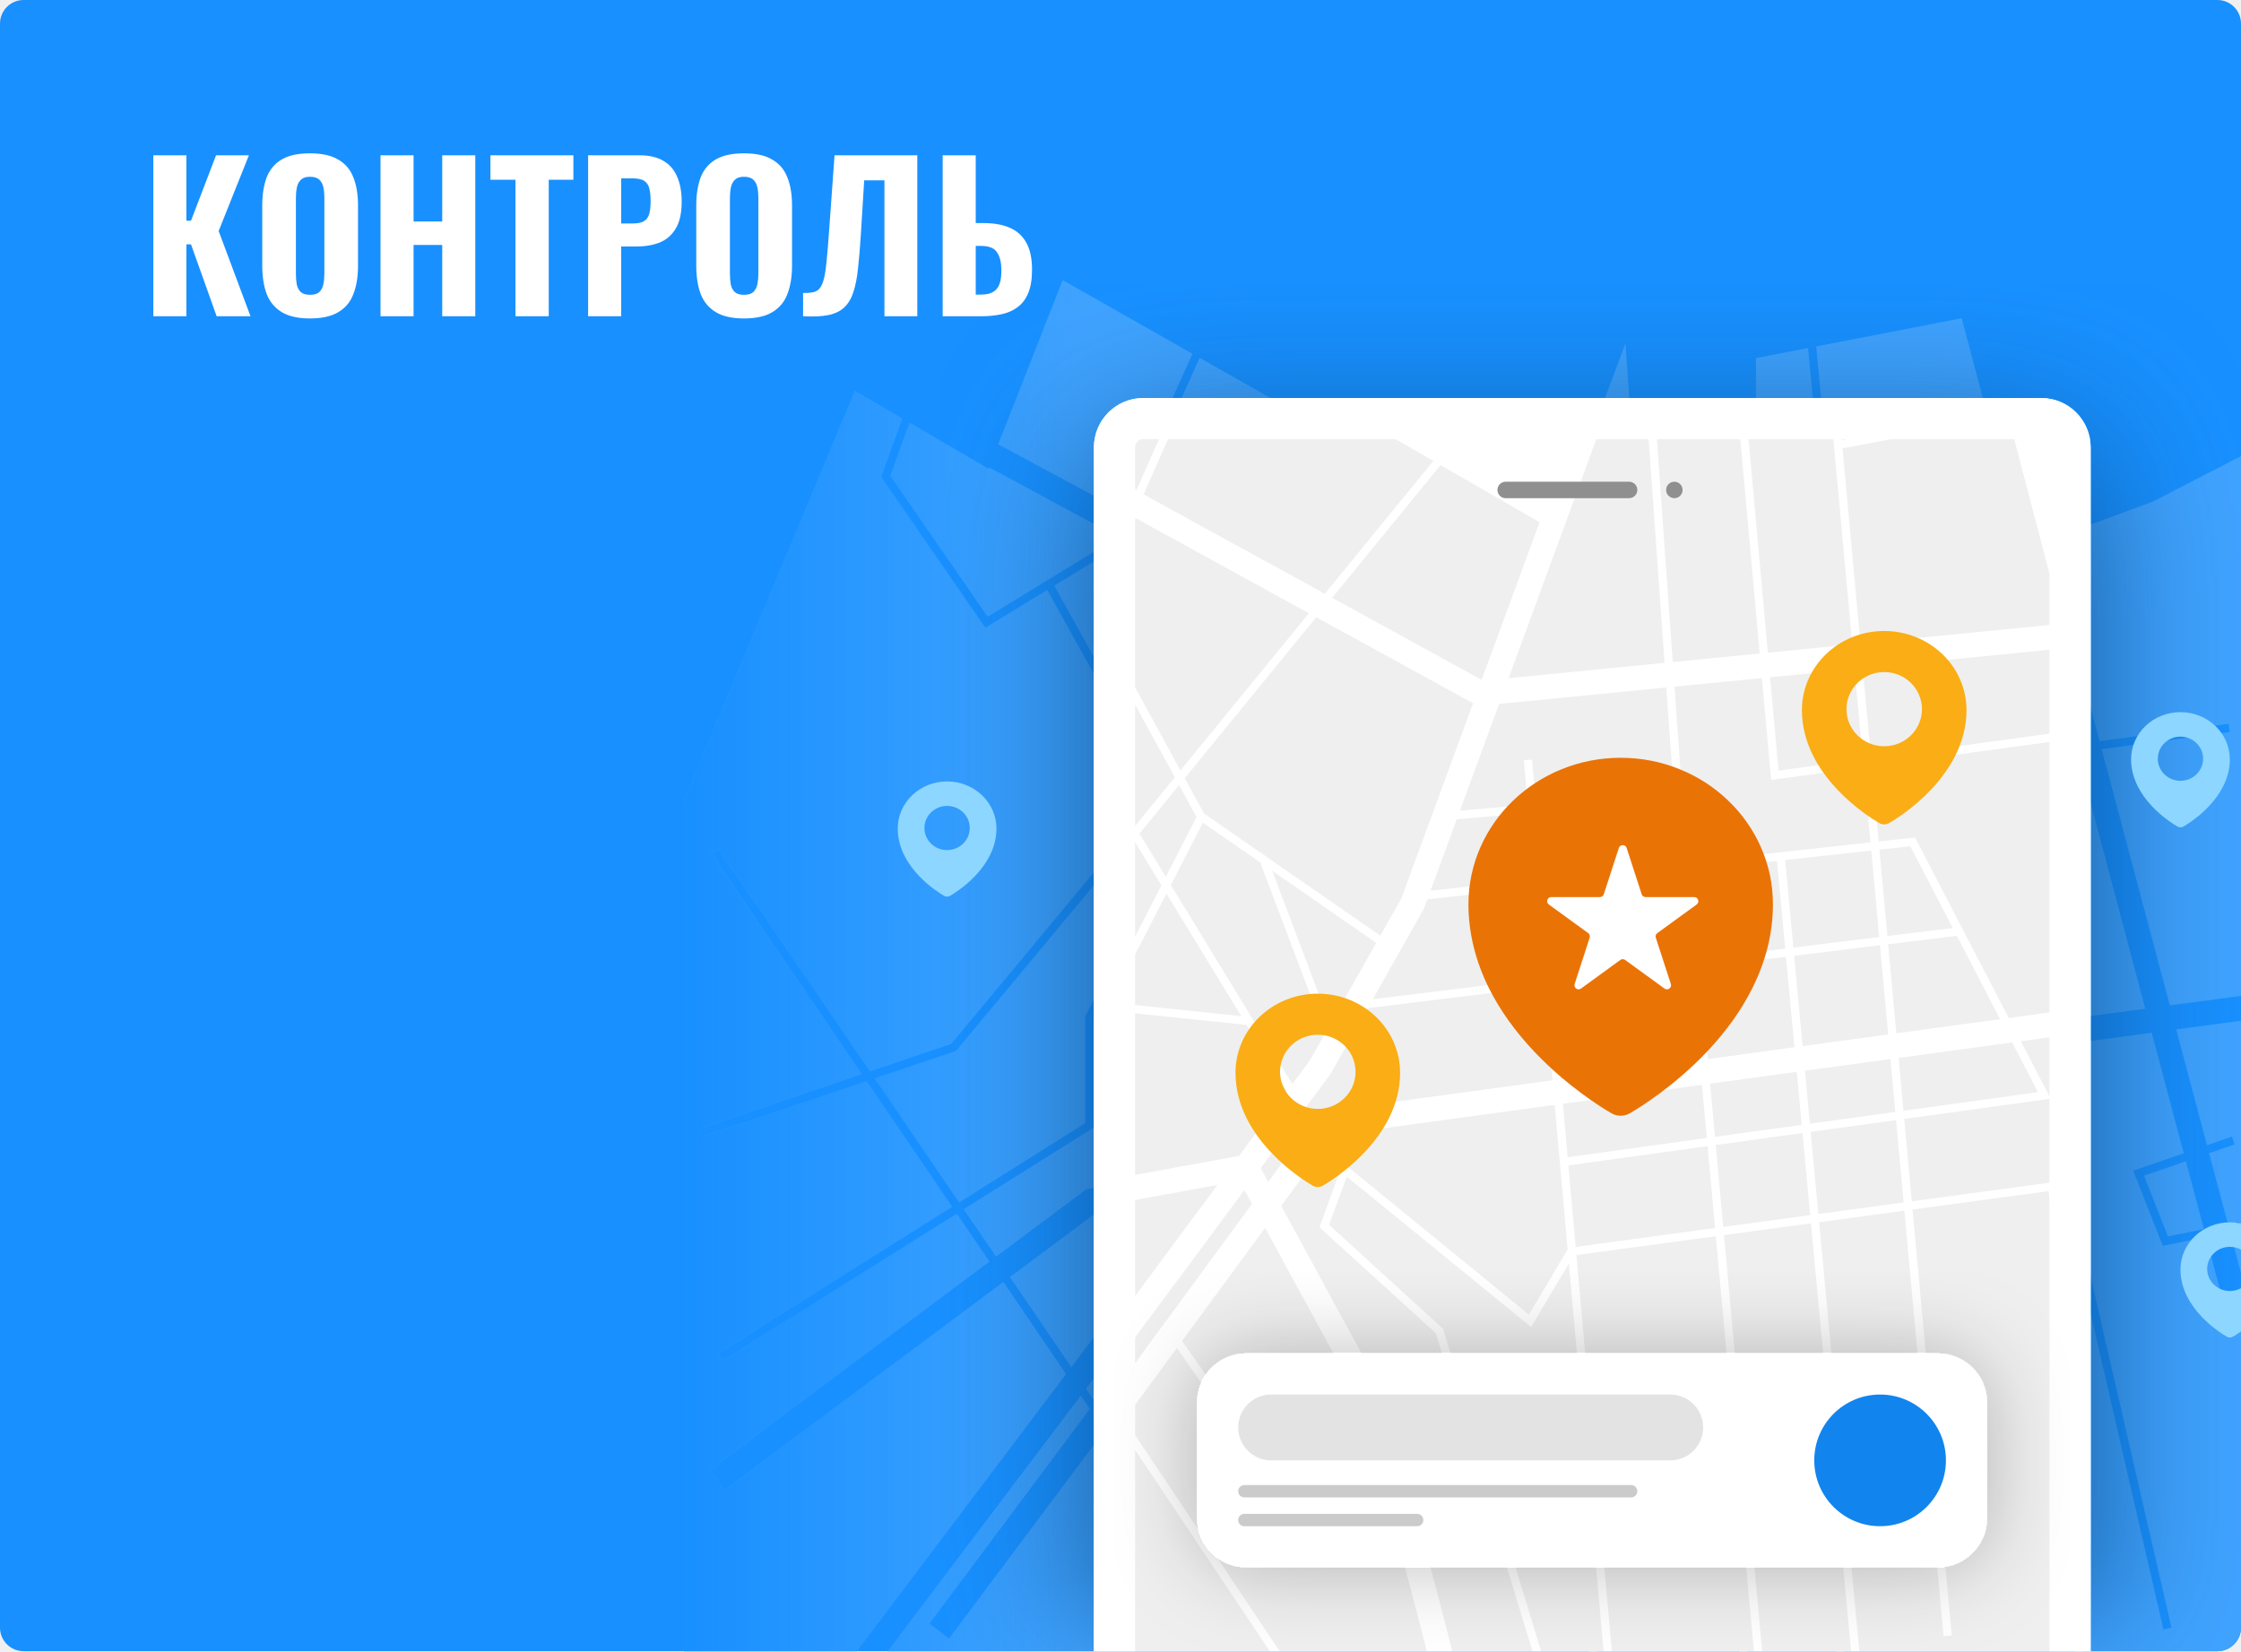
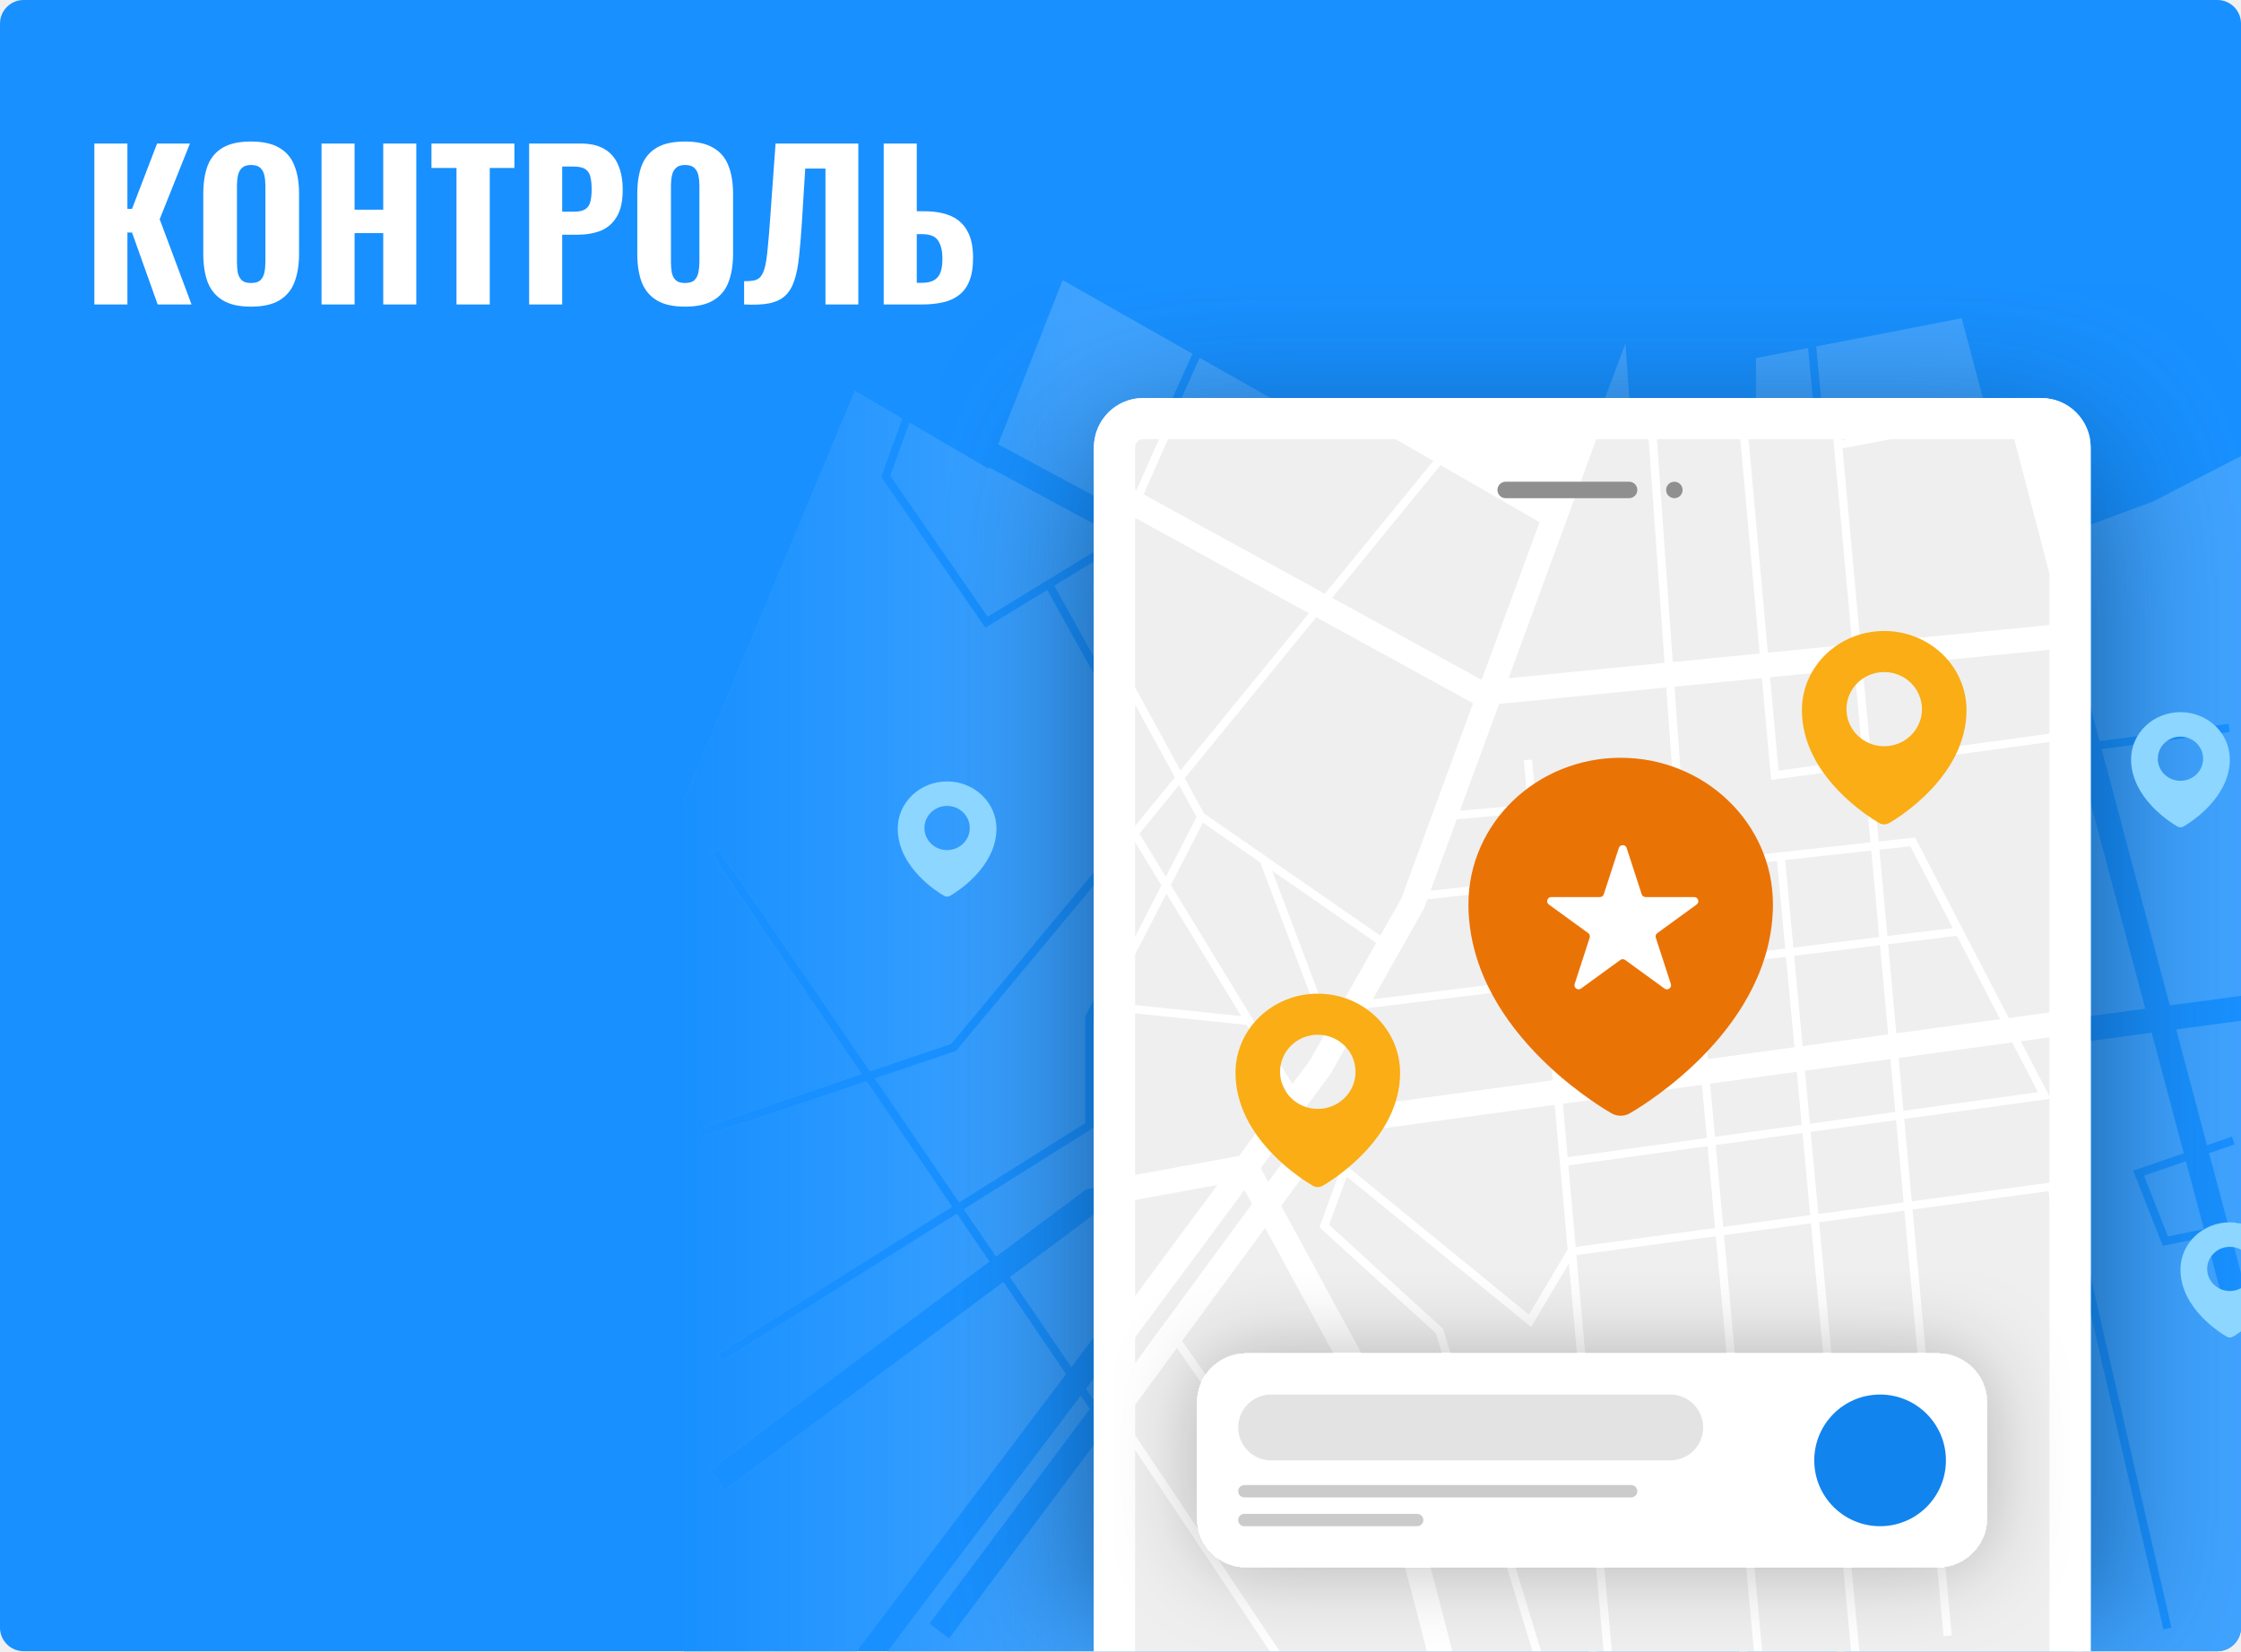
<svg xmlns="http://www.w3.org/2000/svg" width="760" height="560" viewBox="0 0 760 560" fill="none">
  <g clip-path="url(#clip0_4188_24975)">
    <rect width="760" height="560" rx="8" fill="#1890FF" />
-     <path d="M52 107.259V52.674H63.212V74.845H64.775L73.269 52.674H84.413L74.152 78.349L84.957 107.259H73.473L64.775 82.864H63.212V107.259H52Z" fill="white" />
-     <path d="M105.112 108C101.081 108 97.887 107.281 95.531 105.844C93.175 104.406 91.477 102.362 90.435 99.711C89.438 97.016 88.94 93.803 88.94 90.075V69.723C88.94 65.994 89.438 62.805 90.435 60.154C91.477 57.503 93.175 55.482 95.531 54.089C97.887 52.696 101.081 52 105.112 52C109.19 52 112.406 52.719 114.762 54.156C117.163 55.549 118.861 57.571 119.858 60.221C120.9 62.827 121.421 65.994 121.421 69.723V90.075C121.421 93.803 120.9 97.016 119.858 99.711C118.861 102.362 117.163 104.406 114.762 105.844C112.406 107.281 109.19 108 105.112 108ZM105.112 99.981C106.562 99.981 107.627 99.666 108.306 99.037C108.986 98.363 109.439 97.487 109.665 96.409C109.892 95.286 110.005 94.096 110.005 92.838V67.028C110.005 65.77 109.892 64.602 109.665 63.523C109.439 62.445 108.986 61.592 108.306 60.963C107.627 60.289 106.562 59.952 105.112 59.952C103.753 59.952 102.734 60.289 102.055 60.963C101.375 61.592 100.922 62.445 100.696 63.523C100.469 64.602 100.356 65.77 100.356 67.028V92.838C100.356 94.096 100.446 95.286 100.628 96.409C100.854 97.487 101.307 98.363 101.987 99.037C102.666 99.666 103.708 99.981 105.112 99.981Z" fill="white" />
-     <path d="M129.043 107.259V52.674H140.255V75.114H149.972V52.674H161.184V107.259H149.972V83.066H140.255V107.259H129.043Z" fill="white" />
-     <path d="M174.816 107.259V60.963H166.322V52.674H194.454V60.963H186.096V107.259H174.816Z" fill="white" />
-     <path d="M199.447 107.259V52.674H216.911C220.218 52.674 222.913 53.303 224.997 54.561C227.081 55.774 228.621 57.548 229.618 59.885C230.66 62.221 231.181 65.051 231.181 68.376C231.181 72.284 230.501 75.339 229.142 77.54C227.828 79.742 226.016 81.314 223.706 82.257C221.396 83.156 218.746 83.605 215.756 83.605H210.659V107.259H199.447ZM210.659 75.788H214.6C216.231 75.788 217.477 75.541 218.338 75.047C219.244 74.508 219.855 73.677 220.173 72.553C220.49 71.43 220.648 69.993 220.648 68.241C220.648 66.578 220.512 65.186 220.241 64.063C220.014 62.939 219.47 62.063 218.61 61.434C217.749 60.806 216.39 60.491 214.533 60.491H210.659V75.788Z" fill="white" />
-     <path d="M252.297 108C248.266 108 245.072 107.281 242.716 105.844C240.36 104.406 238.662 102.362 237.62 99.711C236.623 97.016 236.125 93.803 236.125 90.075V69.723C236.125 65.994 236.623 62.805 237.62 60.154C238.662 57.503 240.36 55.482 242.716 54.089C245.072 52.696 248.266 52 252.297 52C256.374 52 259.591 52.719 261.947 54.156C264.347 55.549 266.046 57.571 267.043 60.221C268.085 62.827 268.606 65.994 268.606 69.723V90.075C268.606 93.803 268.085 97.016 267.043 99.711C266.046 102.362 264.347 104.406 261.947 105.844C259.591 107.281 256.374 108 252.297 108ZM252.297 99.981C253.747 99.981 254.812 99.666 255.491 99.037C256.171 98.363 256.624 97.487 256.85 96.409C257.077 95.286 257.19 94.096 257.19 92.838V67.028C257.19 65.77 257.077 64.602 256.85 63.523C256.624 62.445 256.171 61.592 255.491 60.963C254.812 60.289 253.747 59.952 252.297 59.952C250.938 59.952 249.919 60.289 249.24 60.963C248.56 61.592 248.107 62.445 247.88 63.523C247.654 64.602 247.541 65.77 247.541 67.028V92.838C247.541 94.096 247.631 95.286 247.813 96.409C248.039 97.487 248.492 98.363 249.172 99.037C249.851 99.666 250.893 99.981 252.297 99.981Z" fill="white" />
-     <path d="M272.355 107.259V99.374C273.759 99.374 274.914 99.284 275.82 99.105C276.772 98.88 277.519 98.408 278.063 97.689C278.652 96.926 279.127 95.78 279.49 94.253C279.852 92.68 280.147 90.591 280.373 87.986C280.645 85.38 280.917 82.078 281.189 78.079L283.023 52.674H311.087V107.259H299.943V61.165H293.08L291.925 79.832C291.653 84.144 291.336 87.896 290.974 91.085C290.657 94.23 290.136 96.881 289.411 99.037C288.731 101.194 287.712 102.923 286.353 104.226C285.039 105.484 283.25 106.36 280.985 106.854C278.72 107.304 275.843 107.438 272.355 107.259Z" fill="white" />
-     <path d="M319.693 107.259V52.674H330.906V75.653H333.488C337.066 75.653 340.079 76.192 342.525 77.271C344.972 78.349 346.829 80.056 348.097 82.392C349.366 84.683 350 87.694 350 91.422C350 94.657 349.57 97.308 348.709 99.374C347.893 101.396 346.693 102.991 345.107 104.159C343.567 105.327 341.733 106.136 339.603 106.585C337.52 107.034 335.209 107.259 332.672 107.259H319.693ZM330.906 99.913H332.74C334.416 99.913 335.753 99.621 336.749 99.037C337.791 98.453 338.539 97.532 338.992 96.274C339.445 94.972 339.649 93.287 339.603 91.22C339.558 88.839 339.06 86.952 338.108 85.56C337.202 84.122 335.368 83.403 332.604 83.403H330.906V99.913Z" fill="white" />
+     <path d="M32 103.259V48.674H43.212V70.845H44.775L53.269 48.674H64.413L54.152 74.349L64.957 103.259H53.473L44.775 78.864H43.212V103.259H32Z" fill="white" />
+     <path d="M85.112 104C81.081 104 77.887 103.281 75.531 101.844C73.175 100.406 71.477 98.362 70.435 95.711C69.438 93.016 68.94 89.803 68.94 86.075V65.723C68.94 61.994 69.438 58.805 70.435 56.154C71.477 53.503 73.175 51.482 75.531 50.089C77.887 48.696 81.081 48 85.112 48C89.189 48 92.406 48.719 94.762 50.156C97.162 51.549 98.861 53.571 99.858 56.221C100.9 58.827 101.421 61.994 101.421 65.723V86.075C101.421 89.803 100.9 93.016 99.858 95.711C98.861 98.362 97.162 100.406 94.762 101.844C92.406 103.281 89.189 104 85.112 104ZM85.112 95.981C86.562 95.981 87.627 95.666 88.306 95.037C88.986 94.363 89.439 93.487 89.665 92.409C89.892 91.286 90.005 90.096 90.005 88.838V63.028C90.005 61.77 89.892 60.602 89.665 59.523C89.439 58.445 88.986 57.592 88.306 56.963C87.627 56.289 86.562 55.952 85.112 55.952C83.753 55.952 82.734 56.289 82.055 56.963C81.375 57.592 80.922 58.445 80.695 59.523C80.469 60.602 80.356 61.77 80.356 63.028V88.838C80.356 90.096 80.446 91.286 80.628 92.409C80.854 93.487 81.307 94.363 81.987 95.037C82.666 95.666 83.708 95.981 85.112 95.981Z" fill="white" />
+     <path d="M109.043 103.259V48.674H120.255V71.114H129.972V48.674H141.184V103.259H129.972V79.066H120.255V103.259H109.043Z" fill="white" />
+     <path d="M154.816 103.259V56.963H146.322V48.674H174.454V56.963H166.096V103.259H154.816Z" fill="white" />
+     <path d="M179.447 103.259V48.674H196.911C200.218 48.674 202.913 49.303 204.997 50.561C207.081 51.774 208.621 53.548 209.618 55.885C210.66 58.221 211.181 61.051 211.181 64.376C211.181 68.284 210.501 71.339 209.142 73.54C207.828 75.742 206.016 77.314 203.706 78.257C201.396 79.156 198.746 79.605 195.756 79.605H190.659V103.259H179.447ZM190.659 71.788H194.6C196.231 71.788 197.477 71.541 198.338 71.047C199.244 70.508 199.855 69.677 200.173 68.553C200.49 67.43 200.648 65.993 200.648 64.241C200.648 62.578 200.512 61.186 200.241 60.063C200.014 58.939 199.47 58.063 198.61 57.434C197.749 56.806 196.39 56.491 194.533 56.491H190.659V71.788Z" fill="white" />
+     <path d="M232.297 104C228.266 104 225.072 103.281 222.716 101.844C220.36 100.406 218.662 98.362 217.62 95.711C216.623 93.016 216.125 89.803 216.125 86.075V65.723C216.125 61.994 216.623 58.805 217.62 56.154C218.662 53.503 220.36 51.482 222.716 50.089C225.072 48.696 228.266 48 232.297 48C236.374 48 239.591 48.719 241.947 50.156C244.347 51.549 246.046 53.571 247.043 56.221C248.085 58.827 248.606 61.994 248.606 65.723V86.075C248.606 89.803 248.085 93.016 247.043 95.711C246.046 98.362 244.347 100.406 241.947 101.844C239.591 103.281 236.374 104 232.297 104ZM232.297 95.981C233.747 95.981 234.812 95.666 235.491 95.037C236.171 94.363 236.624 93.487 236.85 92.409C237.077 91.286 237.19 90.096 237.19 88.838V63.028C237.19 61.77 237.077 60.602 236.85 59.523C236.624 58.445 236.171 57.592 235.491 56.963C234.812 56.289 233.747 55.952 232.297 55.952C230.938 55.952 229.919 56.289 229.24 56.963C228.56 57.592 228.107 58.445 227.88 59.523C227.654 60.602 227.541 61.77 227.541 63.028V88.838C227.541 90.096 227.631 91.286 227.813 92.409C228.039 93.487 228.492 94.363 229.172 95.037C229.851 95.666 230.893 95.981 232.297 95.981Z" fill="white" />
+     <path d="M252.355 103.259V95.374C253.759 95.374 254.914 95.284 255.82 95.105C256.772 94.88 257.519 94.408 258.063 93.689C258.652 92.926 259.127 91.78 259.49 90.253C259.852 88.68 260.147 86.591 260.373 83.986C260.645 81.38 260.917 78.078 261.189 74.079L263.023 48.674H291.087V103.259H279.943V57.165H273.08L271.925 75.832C271.653 80.144 271.336 83.896 270.974 87.085C270.657 90.23 270.136 92.881 269.411 95.037C268.731 97.194 267.712 98.923 266.353 100.226C265.039 101.484 263.25 102.36 260.985 102.854C258.72 103.304 255.843 103.438 252.355 103.259Z" fill="white" />
+     <path d="M299.693 103.259V48.674H310.906V71.653H313.488C317.066 71.653 320.079 72.192 322.525 73.271C324.972 74.349 326.829 76.056 328.097 78.392C329.366 80.683 330 83.694 330 87.422C330 90.657 329.57 93.308 328.709 95.374C327.893 97.396 326.693 98.991 325.107 100.159C323.567 101.327 321.733 102.136 319.603 102.585C317.52 103.034 315.209 103.259 312.672 103.259H299.693ZM310.906 95.913H312.74C314.416 95.913 315.753 95.621 316.749 95.037C317.791 94.453 318.539 93.532 318.992 92.274C319.445 90.972 319.649 89.287 319.603 87.22C319.558 84.839 319.06 82.952 318.108 81.56C317.202 80.122 315.368 79.403 312.604 79.403H310.906V95.913Z" fill="white" />
    <path fill-rule="evenodd" clip-rule="evenodd" d="M730.17 170.083L761.567 153.872L765.97 336.94L735.853 340.979L712.74 254.078L756.171 248.255L755.8 245.489L712.017 251.359L693.952 183.44L730.17 170.083ZM696.622 225.824L703.71 252.473L629.517 262.421L626.721 232.58L696.622 225.824ZM623.943 232.848L626.748 262.793L598.162 266.626L595.307 235.616L623.943 232.848ZM625.94 224.244L694.441 217.623L676.164 148.904L619.857 159.312L625.94 224.244ZM619.596 156.523L675.445 146.199L665.268 107.936L615.939 117.492L619.596 156.523ZM613.186 118.025L623.162 224.512L594.539 227.279L586.506 140.02L595.51 137.661V121.45L613.186 118.025ZM627.009 265.573L597.091 269.585L595.65 269.778L595.516 268.33L592.529 235.884L562.885 238.75L565.505 274.927L565.604 276.3L564.232 276.418L516.172 280.542L518.174 302.521L629.347 290.525L627.009 265.573ZM490.123 279.976L513.138 278.001L511.79 263.209L514.569 262.956L515.919 277.763L562.622 273.755L560.107 239.018L503.385 244.5L490.123 279.976ZM515.399 302.82L513.391 280.781L489.041 282.87L480.162 306.622L515.399 302.82ZM479.069 309.547L515.652 305.6L518.404 335.802L460.587 342.776L477.737 312.949L477.908 312.651L478.029 312.328L479.069 309.547ZM458.85 345.796L518.657 338.582L521.495 369.729L444.247 380.089L442.504 380.323L441.451 381.732L425.084 403.626L422.569 399.088L446.051 367.991L446.209 367.782L446.34 367.555L458.85 345.796ZM568.565 332.562L521.429 338.248L524.264 369.357L571.41 363.034L568.565 332.562ZM568.305 329.782L521.176 335.467L518.427 305.301L565.544 300.217L568.305 329.782ZM571.336 332.228L574.179 362.663L603.55 358.723L600.683 328.688L571.336 332.228ZM574.958 371.006L604.346 367.064L606.022 384.625L576.603 388.623L574.958 371.006ZM607.114 366.693L608.79 384.249L637.758 380.313L636.118 362.803L607.114 366.693ZM576.863 391.404L606.288 387.406L608.893 414.699L579.405 418.625L576.863 391.404ZM609.055 387.03L611.661 414.331L640.584 410.48L638.019 383.094L609.055 387.03ZM579.664 421.406L609.158 417.48L622.761 560H592.607L579.664 421.406ZM611.926 417.111L625.565 560H703.581L689.802 406.743L643.613 412.892L656.903 554.751L654.125 555.011L640.845 413.261L611.926 417.111ZM692.571 406.374L706.384 560H771.335L766.173 345.36L738.022 349.136L748.466 388.403L756.925 385.48L757.836 388.117L749.185 391.107L755.587 415.176L759.195 414.44L759.752 417.175L756.305 417.878L764.463 448.548L756.683 451.642L748.145 419.541L734.635 422.294L733.487 422.528L733.058 421.438L723.987 398.401L723.454 397.047L724.83 396.571L740.587 391.126L729.716 350.25L680.377 356.867L689.54 374.201L690.474 375.967L688.495 376.236L640.787 382.718L643.353 410.112L700.681 402.479L701.94 402.312L702.225 403.549L736.414 552.008L733.694 552.634L699.791 405.413L692.571 406.374ZM603.455 328.354L606.318 358.352L635.336 354.46L632.562 324.843L603.455 328.354ZM632.301 322.063L603.189 325.575L600.41 296.455L629.607 293.304L632.301 322.063ZM568.319 299.917L597.635 296.754L600.418 325.909L571.077 329.448L568.319 299.917ZM572.189 371.377L525.024 377.703L526.637 395.412L573.835 388.999L572.189 371.377ZM574.095 391.78L526.891 398.194L529.359 425.288L576.636 418.994L574.095 391.78ZM576.896 421.775L529.613 428.07L541.633 560H589.804L576.896 421.775ZM638.105 354.089L635.333 324.508L658.628 321.699L673.259 349.374L638.105 354.089ZM635.073 321.729L657.231 319.056L642.862 291.874L632.382 293.005L635.073 321.729ZM447.103 388.154L522.255 378.074L526.638 426.177L513.509 447.852L451.956 398.508L450.448 397.299L449.775 399.11L442.798 417.881L442.466 418.772L443.175 419.407L481.961 454.132L510.453 545.059L513.116 544.225L484.51 452.931L484.395 452.565L484.109 452.309L445.745 417.962L451.718 401.894L513.005 451.025L514.246 452.02L515.071 450.659L527.064 430.859L538.83 560H301.062L366.518 473.316L369.602 477.845L315.164 550.668L321.87 555.681L374.585 485.162L418.532 549.694L420.839 548.123L404.01 523.411L424.923 499.487L425.646 498.66L425.011 497.763L395.908 456.638L424.035 419.012L457.617 479.633L474.927 549.909L483.056 547.907L465.614 477.09L465.48 476.55L465.211 476.063L429.533 411.658L447.103 388.154ZM741.307 393.83L727.117 398.734L735.225 419.326L747.426 416.839L741.307 393.83ZM394.152 458.988L376.352 482.798L402.387 521.027L422.098 498.478L394.152 458.988ZM676.207 348.979L644.887 289.733L644.444 288.896L643.503 288.998L632.122 290.226L629.777 265.202L704.433 255.192L727.546 342.093L676.207 348.979ZM677.429 357.262L638.886 362.432L640.526 379.937L686.139 373.739L677.429 357.262ZM591.762 227.547L584.851 152.483L556.92 156.364L562.281 230.396L591.762 227.547ZM290.57 560L361.543 466.011L340.273 434.778L245.666 505.337L240.661 498.626L335.556 427.852L324.482 411.59L245.301 461.356L243.816 458.993L322.91 409.282L293.895 366.676L238.029 385.561L237.135 382.917L292.264 364.282L241.312 289.464L243.619 287.893L295.009 363.354L322.58 354.034L393.421 268.868L355.15 200.086L335.292 212.227L334.166 212.916L333.416 211.83L299.228 162.344L298.82 161.753L299.064 161.077L305.978 141.912L289.91 132.541L232 271.615V560H290.57ZM357.533 198.629L395.334 266.567L438.853 214.248L379.412 182.216L377.699 186.014L377.523 186.406L377.155 186.631L357.533 198.629ZM394.876 271.483L381.44 287.635L390.372 302.006L400.787 282.106L394.876 271.483ZM324.474 356.122L379.56 289.896L388.87 304.876L368.214 344.344L368.055 344.648V344.991V380.908L325.274 407.796L296.64 365.749L323.848 356.551L324.221 356.425L324.474 356.122ZM415.916 348.395L371.607 343.879L390.58 307.628L415.916 348.395ZM431.465 373.413L417.777 351.39L370.846 346.607V381.679V382.45L370.193 382.86L326.846 410.104L337.795 426.181L367.645 403.919L368.436 403.329L369.407 403.155L415.229 394.914L431.465 373.413ZM433.267 371.026L392.082 304.757L402.938 284.015L422.879 297.593L422.57 297.712L444.329 354.255L439.212 363.154L433.267 371.026ZM446.12 351.139L461.707 324.031L426.45 300.024L446.12 351.139ZM463.102 321.605L403.302 280.886L396.789 269.182L441.359 215.599L494.538 244.256L470.307 309.074L463.102 321.605ZM444.315 207.681L382.861 174.564L406.848 121.357L481.092 163.468L444.315 207.681ZM380.398 173.237L404.41 119.974L360.38 95L338.527 150.673L380.398 173.237ZM375.332 184.474L376.949 180.889L335.446 158.523L335.262 158.991L308.429 143.342L301.933 161.348L334.962 209.158L375.332 184.474ZM371.369 475.481L368.294 470.965L417.048 406.399L419.586 410.98L371.369 475.481ZM342.513 433.108L363.318 463.659L407.796 404.758L371.86 411.221L342.513 433.108ZM446.822 209.032L497.497 236.34L517.103 183.893L483.558 164.867L446.822 209.032ZM551.236 116.499L559.502 230.665L506.647 235.773L551.236 116.499Z" fill="#40A3FF" />
    <path fill-rule="evenodd" clip-rule="evenodd" d="M730.17 170.083L761.567 153.872L765.97 336.94L735.853 340.979L712.74 254.078L756.171 248.255L755.8 245.489L712.017 251.359L693.952 183.44L730.17 170.083ZM696.622 225.824L703.71 252.473L629.517 262.421L626.721 232.58L696.622 225.824ZM623.943 232.848L626.748 262.793L598.162 266.626L595.307 235.616L623.943 232.848ZM625.94 224.244L694.441 217.623L676.164 148.904L619.857 159.312L625.94 224.244ZM619.596 156.523L675.445 146.199L665.268 107.936L615.939 117.492L619.596 156.523ZM613.186 118.025L623.162 224.512L594.539 227.279L586.506 140.02L595.51 137.661V121.45L613.186 118.025ZM627.009 265.573L597.091 269.585L595.65 269.778L595.516 268.33L592.529 235.884L562.885 238.75L565.505 274.927L565.604 276.3L564.232 276.418L516.172 280.542L518.174 302.521L629.347 290.525L627.009 265.573ZM490.123 279.976L513.138 278.001L511.79 263.209L514.569 262.956L515.919 277.763L562.622 273.755L560.107 239.018L503.385 244.5L490.123 279.976ZM515.399 302.82L513.391 280.781L489.041 282.87L480.162 306.622L515.399 302.82ZM479.069 309.547L515.652 305.6L518.404 335.802L460.587 342.776L477.737 312.949L477.908 312.651L478.029 312.328L479.069 309.547ZM458.85 345.796L518.657 338.582L521.495 369.729L444.247 380.089L442.504 380.323L441.451 381.732L425.084 403.626L422.569 399.088L446.051 367.991L446.209 367.782L446.34 367.555L458.85 345.796ZM568.565 332.562L521.429 338.248L524.264 369.357L571.41 363.034L568.565 332.562ZM568.305 329.782L521.176 335.467L518.427 305.301L565.544 300.217L568.305 329.782ZM571.336 332.228L574.179 362.663L603.55 358.723L600.683 328.688L571.336 332.228ZM574.958 371.006L604.346 367.064L606.022 384.625L576.603 388.623L574.958 371.006ZM607.114 366.693L608.79 384.249L637.758 380.313L636.118 362.803L607.114 366.693ZM576.863 391.404L606.288 387.406L608.893 414.699L579.405 418.625L576.863 391.404ZM609.055 387.03L611.661 414.331L640.584 410.48L638.019 383.094L609.055 387.03ZM579.664 421.406L609.158 417.48L622.761 560H592.607L579.664 421.406ZM611.926 417.111L625.565 560H703.581L689.802 406.743L643.613 412.892L656.903 554.751L654.125 555.011L640.845 413.261L611.926 417.111ZM692.571 406.374L706.384 560H771.335L766.173 345.36L738.022 349.136L748.466 388.403L756.925 385.48L757.836 388.117L749.185 391.107L755.587 415.176L759.195 414.44L759.752 417.175L756.305 417.878L764.463 448.548L756.683 451.642L748.145 419.541L734.635 422.294L733.487 422.528L733.058 421.438L723.987 398.401L723.454 397.047L724.83 396.571L740.587 391.126L729.716 350.25L680.377 356.867L689.54 374.201L690.474 375.967L688.495 376.236L640.787 382.718L643.353 410.112L700.681 402.479L701.94 402.312L702.225 403.549L736.414 552.008L733.694 552.634L699.791 405.413L692.571 406.374ZM603.455 328.354L606.318 358.352L635.336 354.46L632.562 324.843L603.455 328.354ZM632.301 322.063L603.189 325.575L600.41 296.455L629.607 293.304L632.301 322.063ZM568.319 299.917L597.635 296.754L600.418 325.909L571.077 329.448L568.319 299.917ZM572.189 371.377L525.024 377.703L526.637 395.412L573.835 388.999L572.189 371.377ZM574.095 391.78L526.891 398.194L529.359 425.288L576.636 418.994L574.095 391.78ZM576.896 421.775L529.613 428.07L541.633 560H589.804L576.896 421.775ZM638.105 354.089L635.333 324.508L658.628 321.699L673.259 349.374L638.105 354.089ZM635.073 321.729L657.231 319.056L642.862 291.874L632.382 293.005L635.073 321.729ZM447.103 388.154L522.255 378.074L526.638 426.177L513.509 447.852L451.956 398.508L450.448 397.299L449.775 399.11L442.798 417.881L442.466 418.772L443.175 419.407L481.961 454.132L510.453 545.059L513.116 544.225L484.51 452.931L484.395 452.565L484.109 452.309L445.745 417.962L451.718 401.894L513.005 451.025L514.246 452.02L515.071 450.659L527.064 430.859L538.83 560H301.062L366.518 473.316L369.602 477.845L315.164 550.668L321.87 555.681L374.585 485.162L418.532 549.694L420.839 548.123L404.01 523.411L424.923 499.487L425.646 498.66L425.011 497.763L395.908 456.638L424.035 419.012L457.617 479.633L474.927 549.909L483.056 547.907L465.614 477.09L465.48 476.55L465.211 476.063L429.533 411.658L447.103 388.154ZM741.307 393.83L727.117 398.734L735.225 419.326L747.426 416.839L741.307 393.83ZM394.152 458.988L376.352 482.798L402.387 521.027L422.098 498.478L394.152 458.988ZM676.207 348.979L644.887 289.733L644.444 288.896L643.503 288.998L632.122 290.226L629.777 265.202L704.433 255.192L727.546 342.093L676.207 348.979ZM677.429 357.262L638.886 362.432L640.526 379.937L686.139 373.739L677.429 357.262ZM591.762 227.547L584.851 152.483L556.92 156.364L562.281 230.396L591.762 227.547ZM290.57 560L361.543 466.011L340.273 434.778L245.666 505.337L240.661 498.626L335.556 427.852L324.482 411.59L245.301 461.356L243.816 458.993L322.91 409.282L293.895 366.676L238.029 385.561L237.135 382.917L292.264 364.282L241.312 289.464L243.619 287.893L295.009 363.354L322.58 354.034L393.421 268.868L355.15 200.086L335.292 212.227L334.166 212.916L333.416 211.83L299.228 162.344L298.82 161.753L299.064 161.077L305.978 141.912L289.91 132.541L232 271.615V560H290.57ZM357.533 198.629L395.334 266.567L438.853 214.248L379.412 182.216L377.699 186.014L377.523 186.406L377.155 186.631L357.533 198.629ZM394.876 271.483L381.44 287.635L390.372 302.006L400.787 282.106L394.876 271.483ZM324.474 356.122L379.56 289.896L388.87 304.876L368.214 344.344L368.055 344.648V344.991V380.908L325.274 407.796L296.64 365.749L323.848 356.551L324.221 356.425L324.474 356.122ZM415.916 348.395L371.607 343.879L390.58 307.628L415.916 348.395ZM431.465 373.413L417.777 351.39L370.846 346.607V381.679V382.45L370.193 382.86L326.846 410.104L337.795 426.181L367.645 403.919L368.436 403.329L369.407 403.155L415.229 394.914L431.465 373.413ZM433.267 371.026L392.082 304.757L402.938 284.015L422.879 297.593L422.57 297.712L444.329 354.255L439.212 363.154L433.267 371.026ZM446.12 351.139L461.707 324.031L426.45 300.024L446.12 351.139ZM463.102 321.605L403.302 280.886L396.789 269.182L441.359 215.599L494.538 244.256L470.307 309.074L463.102 321.605ZM444.315 207.681L382.861 174.564L406.848 121.357L481.092 163.468L444.315 207.681ZM380.398 173.237L404.41 119.974L360.38 95L338.527 150.673L380.398 173.237ZM375.332 184.474L376.949 180.889L335.446 158.523L335.262 158.991L308.429 143.342L301.933 161.348L334.962 209.158L375.332 184.474ZM371.369 475.481L368.294 470.965L417.048 406.399L419.586 410.98L371.369 475.481ZM342.513 433.108L363.318 463.659L407.796 404.758L371.86 411.221L342.513 433.108ZM446.822 209.032L497.497 236.34L517.103 183.893L483.558 164.867L446.822 209.032ZM551.236 116.499L559.502 230.665L506.647 235.773L551.236 116.499Z" fill="url(#paint0_linear_4188_24975)" />
    <g filter="url(#filter0_d_4188_24975)">
      <path d="M371 151.745C371 142.497 378.497 135 387.745 135H692.255C701.503 135 709 142.497 709 151.745V560H371V151.745Z" fill="white" />
    </g>
    <path fill-rule="evenodd" clip-rule="evenodd" d="M333.015 269.689C334.542 271.138 335.764 272.863 336.612 274.769C337.489 276.745 337.935 278.844 337.935 281.004C337.935 284.108 337.174 287.19 335.671 290.163C334.469 292.556 332.79 294.892 330.674 297.104C327.06 300.889 323.27 303.203 322.194 303.822C321.883 304.002 321.537 304.09 321.185 304.09C320.831 304.091 320.482 303.998 320.177 303.822C319.101 303.203 315.311 300.889 311.696 297.104C309.581 294.887 307.902 292.556 306.7 290.163C305.205 287.186 304.445 284.099 304.445 281C304.445 278.839 304.89 276.741 305.768 274.765C306.617 272.86 307.838 271.134 309.365 269.685C310.904 268.223 312.691 267.073 314.685 266.269C316.747 265.439 318.935 265.018 321.19 265.018C323.445 265.018 325.633 265.439 327.694 266.274C329.676 267.068 331.483 268.228 333.015 269.689ZM328.224 277.793C327.034 275.157 324.333 273.316 321.19 273.316C318.047 273.316 315.346 275.157 314.156 277.793C313.739 278.716 313.508 279.736 313.508 280.809C313.508 284.948 316.947 288.303 321.19 288.303C325.433 288.303 328.872 284.948 328.872 280.809C328.872 279.736 328.641 278.716 328.224 277.793Z" fill="#8CD6FF" />
    <path fill-rule="evenodd" clip-rule="evenodd" d="M768.041 419.226C769.568 420.674 770.79 422.4 771.637 424.306C772.515 426.282 772.961 428.38 772.961 430.54C772.961 433.645 772.2 436.727 770.696 439.699C769.495 442.092 767.816 444.428 765.7 446.641C762.085 450.426 758.295 452.739 757.219 453.358C756.909 453.539 756.562 453.626 756.211 453.626C755.856 453.627 755.508 453.534 755.203 453.358C754.127 452.739 750.337 450.426 746.722 446.641C744.606 444.424 742.927 442.092 741.725 439.699C740.231 436.722 739.47 433.636 739.47 430.536C739.47 428.376 739.916 426.277 740.794 424.301C741.642 422.396 742.864 420.67 744.39 419.221C745.93 417.759 747.717 416.609 749.711 415.806C751.773 414.976 753.96 414.554 756.215 414.554C758.471 414.554 760.658 414.976 762.72 415.81C764.702 416.605 766.508 417.765 768.041 419.226ZM763.25 427.329C762.06 424.693 759.358 422.852 756.215 422.852C753.073 422.852 750.371 424.693 749.181 427.33C748.764 428.253 748.533 429.273 748.533 430.346C748.533 434.484 751.973 437.839 756.215 437.839C760.458 437.839 763.898 434.484 763.898 430.346C763.898 429.272 763.666 428.252 763.25 427.329Z" fill="#8CD6FF" />
    <path fill-rule="evenodd" clip-rule="evenodd" d="M751.295 246.192C752.823 247.64 754.045 249.366 754.892 251.272C755.77 253.248 756.215 255.347 756.215 257.507C756.215 260.611 755.455 263.693 753.951 266.666C752.749 269.059 751.07 271.394 748.955 273.607C745.34 277.392 741.55 279.706 740.474 280.325C740.163 280.505 739.817 280.593 739.466 280.593C739.111 280.593 738.763 280.501 738.457 280.325C737.382 279.706 733.591 277.392 729.977 273.607C727.861 271.39 726.182 269.059 724.98 266.666C723.486 263.689 722.725 260.602 722.725 257.502C722.725 255.342 723.171 253.244 724.048 251.268C724.897 249.362 726.119 247.637 727.645 246.188C729.184 244.726 730.972 243.575 732.966 242.772C735.027 241.942 737.215 241.521 739.47 241.521C741.725 241.521 743.913 241.942 745.975 242.776C747.957 243.571 749.763 244.731 751.295 246.192ZM746.505 254.296C745.315 251.659 742.613 249.819 739.47 249.819C736.328 249.819 733.626 251.659 732.436 254.295C732.019 255.218 731.788 256.239 731.788 257.312C731.788 261.451 735.227 264.806 739.47 264.806C743.713 264.806 747.153 261.451 747.153 257.312C747.153 256.239 746.921 255.219 746.505 254.296Z" fill="#8CD6FF" />
    <mask id="mask0_4188_24975" style="mask-type:alpha" maskUnits="userSpaceOnUse" x="371" y="135" width="338" height="425">
      <path d="M371.076 152.212C371.076 142.964 378.573 135.467 387.821 135.467H692.025C701.274 135.467 708.771 142.964 708.771 152.212V560H371.076V152.212Z" fill="white" />
    </mask>
    <g mask="url(#mask0_4188_24975)">
      <path fill-rule="evenodd" clip-rule="evenodd" d="M735.17 163.05L766.567 146.546L770.972 332.991L740.851 337.104L717.713 248.539L761.174 242.607L760.796 239.841L717.002 245.819L698.933 176.655L735.17 163.05ZM701.603 219.723L708.716 246.951L634.519 257.079L631.714 226.6L701.603 219.723ZM628.936 226.873L631.751 257.457L603.164 261.359L600.3 229.691L628.936 226.873ZM630.947 218.262L699.46 211.521L681.158 141.466L624.855 152.061L630.947 218.262ZM624.598 149.27L680.451 138.759L670.268 99.782L620.939 109.511L624.598 149.27ZM618.186 110.054L628.169 218.535L599.546 221.352L591.506 132.445L600.51 130.043V113.539L618.186 110.054ZM632.007 260.238L602.094 264.322L600.648 264.519L600.516 263.065L597.523 229.964L567.88 232.881L570.505 269.789L570.602 271.158L569.234 271.278L521.169 275.477L523.176 297.902L634.349 285.69L632.007 260.238ZM495.104 274.953L518.14 272.94L516.79 257.852L519.57 257.603L520.921 272.697L567.624 268.617L565.102 233.154L508.404 238.733L495.104 274.953ZM520.401 298.207L518.389 275.72L494.041 277.847L485.142 302.08L520.401 298.207ZM484.068 305.005L520.65 300.987L523.406 331.783L465.549 338.887L482.753 308.428L482.92 308.131L483.037 307.812L484.068 305.005ZM463.843 341.909L523.655 334.564L526.502 366.371L449.237 376.921L447.479 377.161L446.429 378.591L430.086 400.847L427.544 396.175L451.073 364.453L451.228 364.245L451.356 364.018L463.843 341.909ZM573.563 328.435L526.427 334.224L529.27 365.993L576.417 359.556L573.563 328.435ZM573.308 325.655L526.178 331.442L523.425 300.682L570.542 295.506L573.308 325.655ZM576.334 328.095L579.185 359.178L608.557 355.167L605.681 324.491L576.334 328.095ZM579.951 367.523L609.339 363.511L611.025 381.487L581.605 385.556L579.951 367.523ZM612.107 363.133L613.792 381.104L642.761 377.097L641.111 359.173L612.107 363.133ZM581.86 388.339L611.285 384.268L613.895 412.104L584.407 416.1L581.86 388.339ZM614.053 383.885L616.663 411.728L645.587 407.808L643.017 379.879L614.053 383.885ZM584.662 418.882L614.156 414.885L627.762 560H597.607L584.662 418.882ZM616.924 414.509L630.565 560H708.582L694.8 403.954L648.611 410.215L661.904 554.661L659.124 554.917L645.843 410.59L616.924 414.509ZM697.569 403.579L711.383 560H776.335L771.171 341.414L742.983 345.263L753.452 385.337L761.917 382.358L762.844 384.991L754.16 388.046L760.573 412.591L764.19 411.841L764.757 414.573L761.279 415.295L769.443 446.546L761.683 449.688L753.139 416.984L739.639 419.785L738.481 420.025L738.054 418.922L728.984 395.47L728.465 394.128L729.823 393.65L745.593 388.102L734.697 346.394L685.335 353.134L694.545 370.871L695.456 372.625L693.498 372.896L645.784 379.496L648.355 407.433L705.678 399.664L706.945 399.492L707.227 400.739L741.415 551.875L738.693 552.491L704.786 402.601L697.569 403.579ZM608.452 324.151L611.325 354.789L640.343 350.827L637.559 320.577L608.452 324.151ZM637.304 317.796L608.192 321.371L605.408 291.677L634.605 288.469L637.304 317.796ZM573.317 295.202L602.633 291.981L605.42 321.712L576.079 325.315L573.317 295.202ZM577.183 367.901L530.017 374.341L531.639 392.468L578.837 385.939L577.183 367.901ZM579.093 388.721L531.888 395.251L534.361 422.883L581.639 416.475L579.093 388.721ZM581.894 419.257L534.61 425.666L546.633 560H594.804L581.894 419.257ZM643.111 350.449L640.331 320.236L663.622 317.376L678.301 345.644L643.111 350.449ZM640.075 317.456L662.249 314.733L647.855 287.014L637.379 288.165L640.075 317.456ZM452.128 384.976L527.249 374.719L531.639 423.774L531.633 423.785L518.506 445.847L456.965 395.622L455.445 394.382L454.772 396.225L447.795 415.334L447.474 416.213L448.166 416.844L486.956 452.2C492.51 470.247 498.57 490.282 504.632 510.322L504.634 510.329L504.635 510.33L504.637 510.339C509.765 527.292 514.894 544.248 519.717 560H492.509C489.466 547.832 485.959 534.632 482.464 521.473L482.456 521.444C478.225 505.519 474.01 489.653 470.618 475.63L470.488 475.096L470.226 474.614L434.507 408.972L452.128 384.976ZM520.077 448.664L532.064 428.519L543.83 560H522.635C517.742 544.023 512.526 526.778 507.308 509.529L507.308 509.529L507.308 509.528L507.307 509.527L507.305 509.521L507.305 509.52L507.303 509.511C501.201 489.339 495.098 469.164 489.512 451.015L489.4 450.651L489.118 450.394L450.738 415.412L456.721 399.025L517.995 449.032L519.249 450.055L520.077 448.664ZM746.301 390.811L732.106 395.805L740.231 416.812L752.432 414.28L746.301 390.811ZM681.237 345.243L649.891 284.879L649.451 284.031L648.5 284.135L637.124 285.385L634.775 259.861L709.427 249.67L732.565 338.235L681.237 345.243ZM682.398 353.535L643.879 358.795L645.528 376.714L691.157 370.403L682.398 353.535ZM596.768 221.625L589.851 145.133L561.92 149.084L567.286 224.526L596.768 221.625ZM474.364 523.594C477.673 536.05 480.973 548.47 483.876 560H433.985L409.031 522.711L429.931 498.37L430.634 497.551L430.018 496.665L400.887 454.758L429.033 416.428L462.609 478.133C466.003 492.123 470.187 507.872 474.356 523.563L474.364 523.594ZM399.141 457.136L381.357 481.356L407.42 520.303L427.11 497.371L399.141 457.136ZM306.028 560H430.627L379.6 483.748L326.891 555.529L320.143 550.574L374.647 476.347L371.531 471.691L306.028 560ZM424.611 408.303L376.404 473.955L373.296 469.311L422.045 403.588L424.611 408.303ZM412.899 401.865L368.352 461.922L347.503 430.767L376.884 408.459L412.899 401.865ZM245.632 497.601L340.612 425.487L329.499 408.881L250.311 459.549L248.807 457.199L327.947 406.561L298.905 363.162L243.036 382.388L242.128 379.749L297.3 360.763L246.306 284.561L248.626 283.009L300.029 359.824L327.571 350.346L398.43 263.622L360.146 193.575L340.302 205.927L339.163 206.636L338.41 205.526L304.222 155.147L303.825 154.563L304.061 153.898L310.98 134.372L294.91 124.831L237 266.413V560H295.604L366.587 464.302L345.276 432.457L250.695 504.27L245.632 497.601ZM362.519 192.098L400.336 261.289L443.899 207.971L384.432 175.347L382.703 179.25L382.529 179.642L382.165 179.869L362.519 192.098ZM399.875 266.265L386.43 282.719L395.371 297.365L405.793 277.093L399.875 266.265ZM329.481 352.419L384.559 285.01L393.877 300.273L373.209 340.475L373.055 340.775V341.113V377.699L330.298 405.057L301.634 362.223L328.855 352.856L329.23 352.727L329.481 352.419ZM420.941 344.606L376.589 340.004L395.58 303.063L420.941 344.606ZM436.485 370.067L422.77 347.601L375.846 342.733V378.463V379.227L375.202 379.638L331.851 407.377L342.838 423.796L372.616 401.186L373.412 400.583L374.394 400.403L420.204 392.016L436.485 370.067ZM438.278 367.649L397.075 300.156L407.941 279.018L427.886 292.844L427.567 292.964L449.339 350.563L444.193 359.674L438.278 367.649ZM451.127 347.398L466.73 319.771L431.435 295.304L451.127 347.398ZM468.109 317.33L408.309 275.878L401.78 263.932L446.388 209.336L499.566 238.511L475.295 304.607L468.109 317.33ZM449.287 201.377L387.834 167.663L411.844 113.443L486.101 156.321L449.287 201.377ZM385.378 166.316L409.413 112.039L365.38 86.613L343.506 143.345L385.378 166.316ZM380.325 177.727L381.976 174L340.467 151.227L340.262 151.758L313.427 135.825L306.927 154.164L339.966 202.849L380.325 177.727ZM451.776 202.742L502.485 230.562L522.111 177.114L488.549 157.735L451.776 202.742ZM556.234 108.478L564.507 224.8L511.609 230.005L556.234 108.478Z" fill="#EFEFEF" />
    </g>
    <path d="M377.977 151.745C377.977 146.35 382.35 141.977 387.745 141.977H692.255C697.65 141.977 702.023 146.35 702.023 151.745V579.023H377.977V151.745Z" stroke="white" stroke-width="13.954" />
    <rect x="555.273" y="163.376" width="5.582" height="47.445" rx="2.791" transform="rotate(90 555.273 163.376)" fill="#8F8F8F" />
    <rect x="570.623" y="163.376" width="5.582" height="5.582" rx="2.791" transform="rotate(90 570.623 163.376)" fill="#8F8F8F" />
    <path fill-rule="evenodd" clip-rule="evenodd" d="M466.617 344.842C469.163 347.272 471.199 350.169 472.612 353.369C474.075 356.685 474.817 360.208 474.817 363.834C474.817 369.045 473.549 374.218 471.044 379.208C469.041 383.224 466.242 387.145 462.716 390.86C456.692 397.213 450.375 401.097 448.582 402.136C448.064 402.438 447.486 402.585 446.901 402.585C446.31 402.586 445.73 402.431 445.221 402.136C443.428 401.097 437.111 397.213 431.086 390.86C427.56 387.138 424.762 383.224 422.759 379.208C420.268 374.211 419 369.03 419 363.827C419 360.201 419.743 356.678 421.206 353.361C422.62 350.163 424.656 347.266 427.2 344.834C429.766 342.38 432.744 340.449 436.068 339.1C439.504 337.707 443.15 337 446.909 337C450.667 337 454.313 337.707 457.75 339.108C461.053 340.442 464.063 342.389 466.617 344.842ZM458.633 358.445C456.65 354.019 452.147 350.929 446.909 350.929C441.67 350.929 437.167 354.019 435.184 358.445C434.49 359.994 434.105 361.706 434.105 363.507C434.105 370.454 439.837 376.085 446.909 376.085C453.98 376.085 459.713 370.454 459.713 363.507C459.713 361.706 459.327 359.994 458.633 358.445Z" fill="#FAAD14" />
    <path fill-rule="evenodd" clip-rule="evenodd" d="M658.708 221.842C661.253 224.272 663.29 227.169 664.702 230.369C666.165 233.685 666.908 237.208 666.908 240.834C666.908 246.045 665.64 251.218 663.134 256.208C661.131 260.224 658.333 264.145 654.806 267.86C648.782 274.213 642.465 278.097 640.672 279.136C640.154 279.438 639.577 279.585 638.991 279.585C638.4 279.586 637.82 279.431 637.311 279.136C635.518 278.097 629.201 274.213 623.177 267.86C619.65 264.138 616.852 260.224 614.849 256.208C612.358 251.211 611.09 246.03 611.09 240.827C611.09 237.201 611.833 233.678 613.296 230.361C614.71 227.163 616.747 224.266 619.29 221.834C621.856 219.38 624.835 217.449 628.158 216.1C631.594 214.708 635.24 214 638.999 214C642.758 214 646.404 214.708 649.84 216.108C653.143 217.442 656.154 219.389 658.708 221.842ZM650.723 235.443C648.74 231.018 644.236 227.929 638.999 227.929C633.76 227.929 629.256 231.02 627.273 235.446C626.58 236.995 626.195 238.707 626.195 240.507C626.195 247.454 631.927 253.085 638.999 253.085C646.07 253.085 651.803 247.454 651.803 240.507C651.803 238.706 651.417 236.993 650.723 235.443Z" fill="#FAAD14" />
    <path d="M597.182 287.3C594.569 281.377 590.801 276.015 586.092 271.515C581.367 266.975 575.798 263.372 569.687 260.902C563.33 258.31 556.585 257 549.631 257C542.677 257 535.932 258.31 529.575 260.888C523.427 263.385 517.917 266.959 513.17 271.502C508.464 276.004 504.697 281.365 502.081 287.286C499.374 293.425 498 299.946 498 306.658C498 316.289 500.346 325.88 504.954 335.129C508.659 342.564 513.836 349.808 520.36 356.698C531.505 368.457 543.191 375.647 546.508 377.571C547.45 378.117 548.524 378.405 549.617 378.403C550.7 378.403 551.768 378.13 552.726 377.571C556.043 375.647 567.73 368.457 578.875 356.698C585.398 349.822 590.575 342.564 594.281 335.129C598.916 325.894 601.262 316.317 601.262 306.672C601.262 299.96 599.888 293.439 597.182 287.3ZM549.631 283.739C536.14 283.739 525.203 294.489 525.203 307.749C525.203 321.01 536.14 331.76 549.631 331.76C563.122 331.76 574.059 321.01 574.059 307.749C574.059 294.489 563.122 283.739 549.631 283.739ZM560.623 318.554C559.182 319.975 557.468 321.102 555.582 321.87C553.695 322.638 551.673 323.032 549.631 323.029C545.481 323.029 541.581 321.433 538.639 318.554C537.193 317.137 536.046 315.453 535.265 313.598C534.484 311.744 534.083 309.756 534.086 307.749C534.086 303.67 535.71 299.837 538.639 296.945C541.581 294.052 545.481 292.47 549.631 292.47C553.781 292.47 557.681 294.052 560.623 296.945C563.566 299.837 565.176 303.67 565.176 307.749C565.176 311.828 563.566 315.662 560.623 318.554Z" fill="#EA7306" />
    <path d="M549.002 287.598C549.419 286.312 551.238 286.312 551.656 287.598L556.751 303.28C556.938 303.855 557.474 304.244 558.078 304.244L574.567 304.244C575.919 304.244 576.481 305.974 575.388 306.768L562.048 316.46C561.559 316.816 561.354 317.446 561.541 318.02L566.636 333.702C567.054 334.988 565.582 336.057 564.489 335.263L551.149 325.571C550.66 325.215 549.998 325.215 549.509 325.571L536.169 335.263C535.075 336.057 533.604 334.988 534.021 333.702L539.117 318.02C539.303 317.446 539.099 316.816 538.61 316.46L525.27 306.768C524.176 305.974 524.738 304.244 526.09 304.244L542.579 304.244C543.184 304.244 543.719 303.855 543.906 303.28L549.002 287.598Z" fill="white" />
    <g filter="url(#filter1_d_4188_24975)">
      <rect x="405.962" y="459" width="267.923" height="72.562" rx="16.745" fill="white" />
    </g>
    <rect x="419.916" y="472.955" width="157.684" height="22.327" rx="11.164" fill="#E3E3E3" />
    <rect x="615.277" y="472.955" width="44.654" height="44.654" rx="22.327" fill="#1184EE" />
    <rect x="419.916" y="503.654" width="135.357" height="4.186" rx="2.093" fill="#CBCBCB" />
    <rect x="419.916" y="513.422" width="62.794" height="4.186" rx="2.093" fill="#CBCBCB" />
  </g>
  <defs>
    <filter id="filter0_d_4188_24975" x="319" y="96.954" width="442" height="529" filterUnits="userSpaceOnUse" color-interpolation-filters="sRGB">
      <feFlood flood-opacity="0" result="BackgroundImageFix" />
      <feColorMatrix in="SourceAlpha" type="matrix" values="0 0 0 0 0 0 0 0 0 0 0 0 0 0 0 0 0 0 127 0" result="hardAlpha" />
      <feOffset dy="13.954" />
      <feGaussianBlur stdDeviation="26" />
      <feComposite in2="hardAlpha" operator="out" />
      <feColorMatrix type="matrix" values="0 0 0 0 0.029 0 0 0 0 0.27 0 0 0 0 0.492 0 0 0 0.8 0" />
      <feBlend mode="normal" in2="BackgroundImageFix" result="effect1_dropShadow_4188_24975" />
      <feBlend mode="normal" in="SourceGraphic" in2="effect1_dropShadow_4188_24975" result="shape" />
    </filter>
    <filter id="filter1_d_4188_24975" x="378.053" y="431.091" width="323.741" height="128.38" filterUnits="userSpaceOnUse" color-interpolation-filters="sRGB">
      <feFlood flood-opacity="0" result="BackgroundImageFix" />
      <feColorMatrix in="SourceAlpha" type="matrix" values="0 0 0 0 0 0 0 0 0 0 0 0 0 0 0 0 0 0 127 0" result="hardAlpha" />
      <feOffset />
      <feGaussianBlur stdDeviation="13.954" />
      <feComposite in2="hardAlpha" operator="out" />
      <feColorMatrix type="matrix" values="0 0 0 0 0 0 0 0 0 0 0 0 0 0 0 0 0 0 0.25 0" />
      <feBlend mode="normal" in2="BackgroundImageFix" result="effect1_dropShadow_4188_24975" />
      <feBlend mode="normal" in="SourceGraphic" in2="effect1_dropShadow_4188_24975" result="shape" />
    </filter>
    <linearGradient id="paint0_linear_4188_24975" x1="232" y1="356" x2="365" y2="356" gradientUnits="userSpaceOnUse">
      <stop stop-color="#1890FF" />
      <stop offset="1" stop-color="#1890FF" stop-opacity="0" />
    </linearGradient>
    <clipPath id="clip0_4188_24975">
      <rect width="760" height="560" rx="8" fill="white" />
    </clipPath>
  </defs>
</svg>
